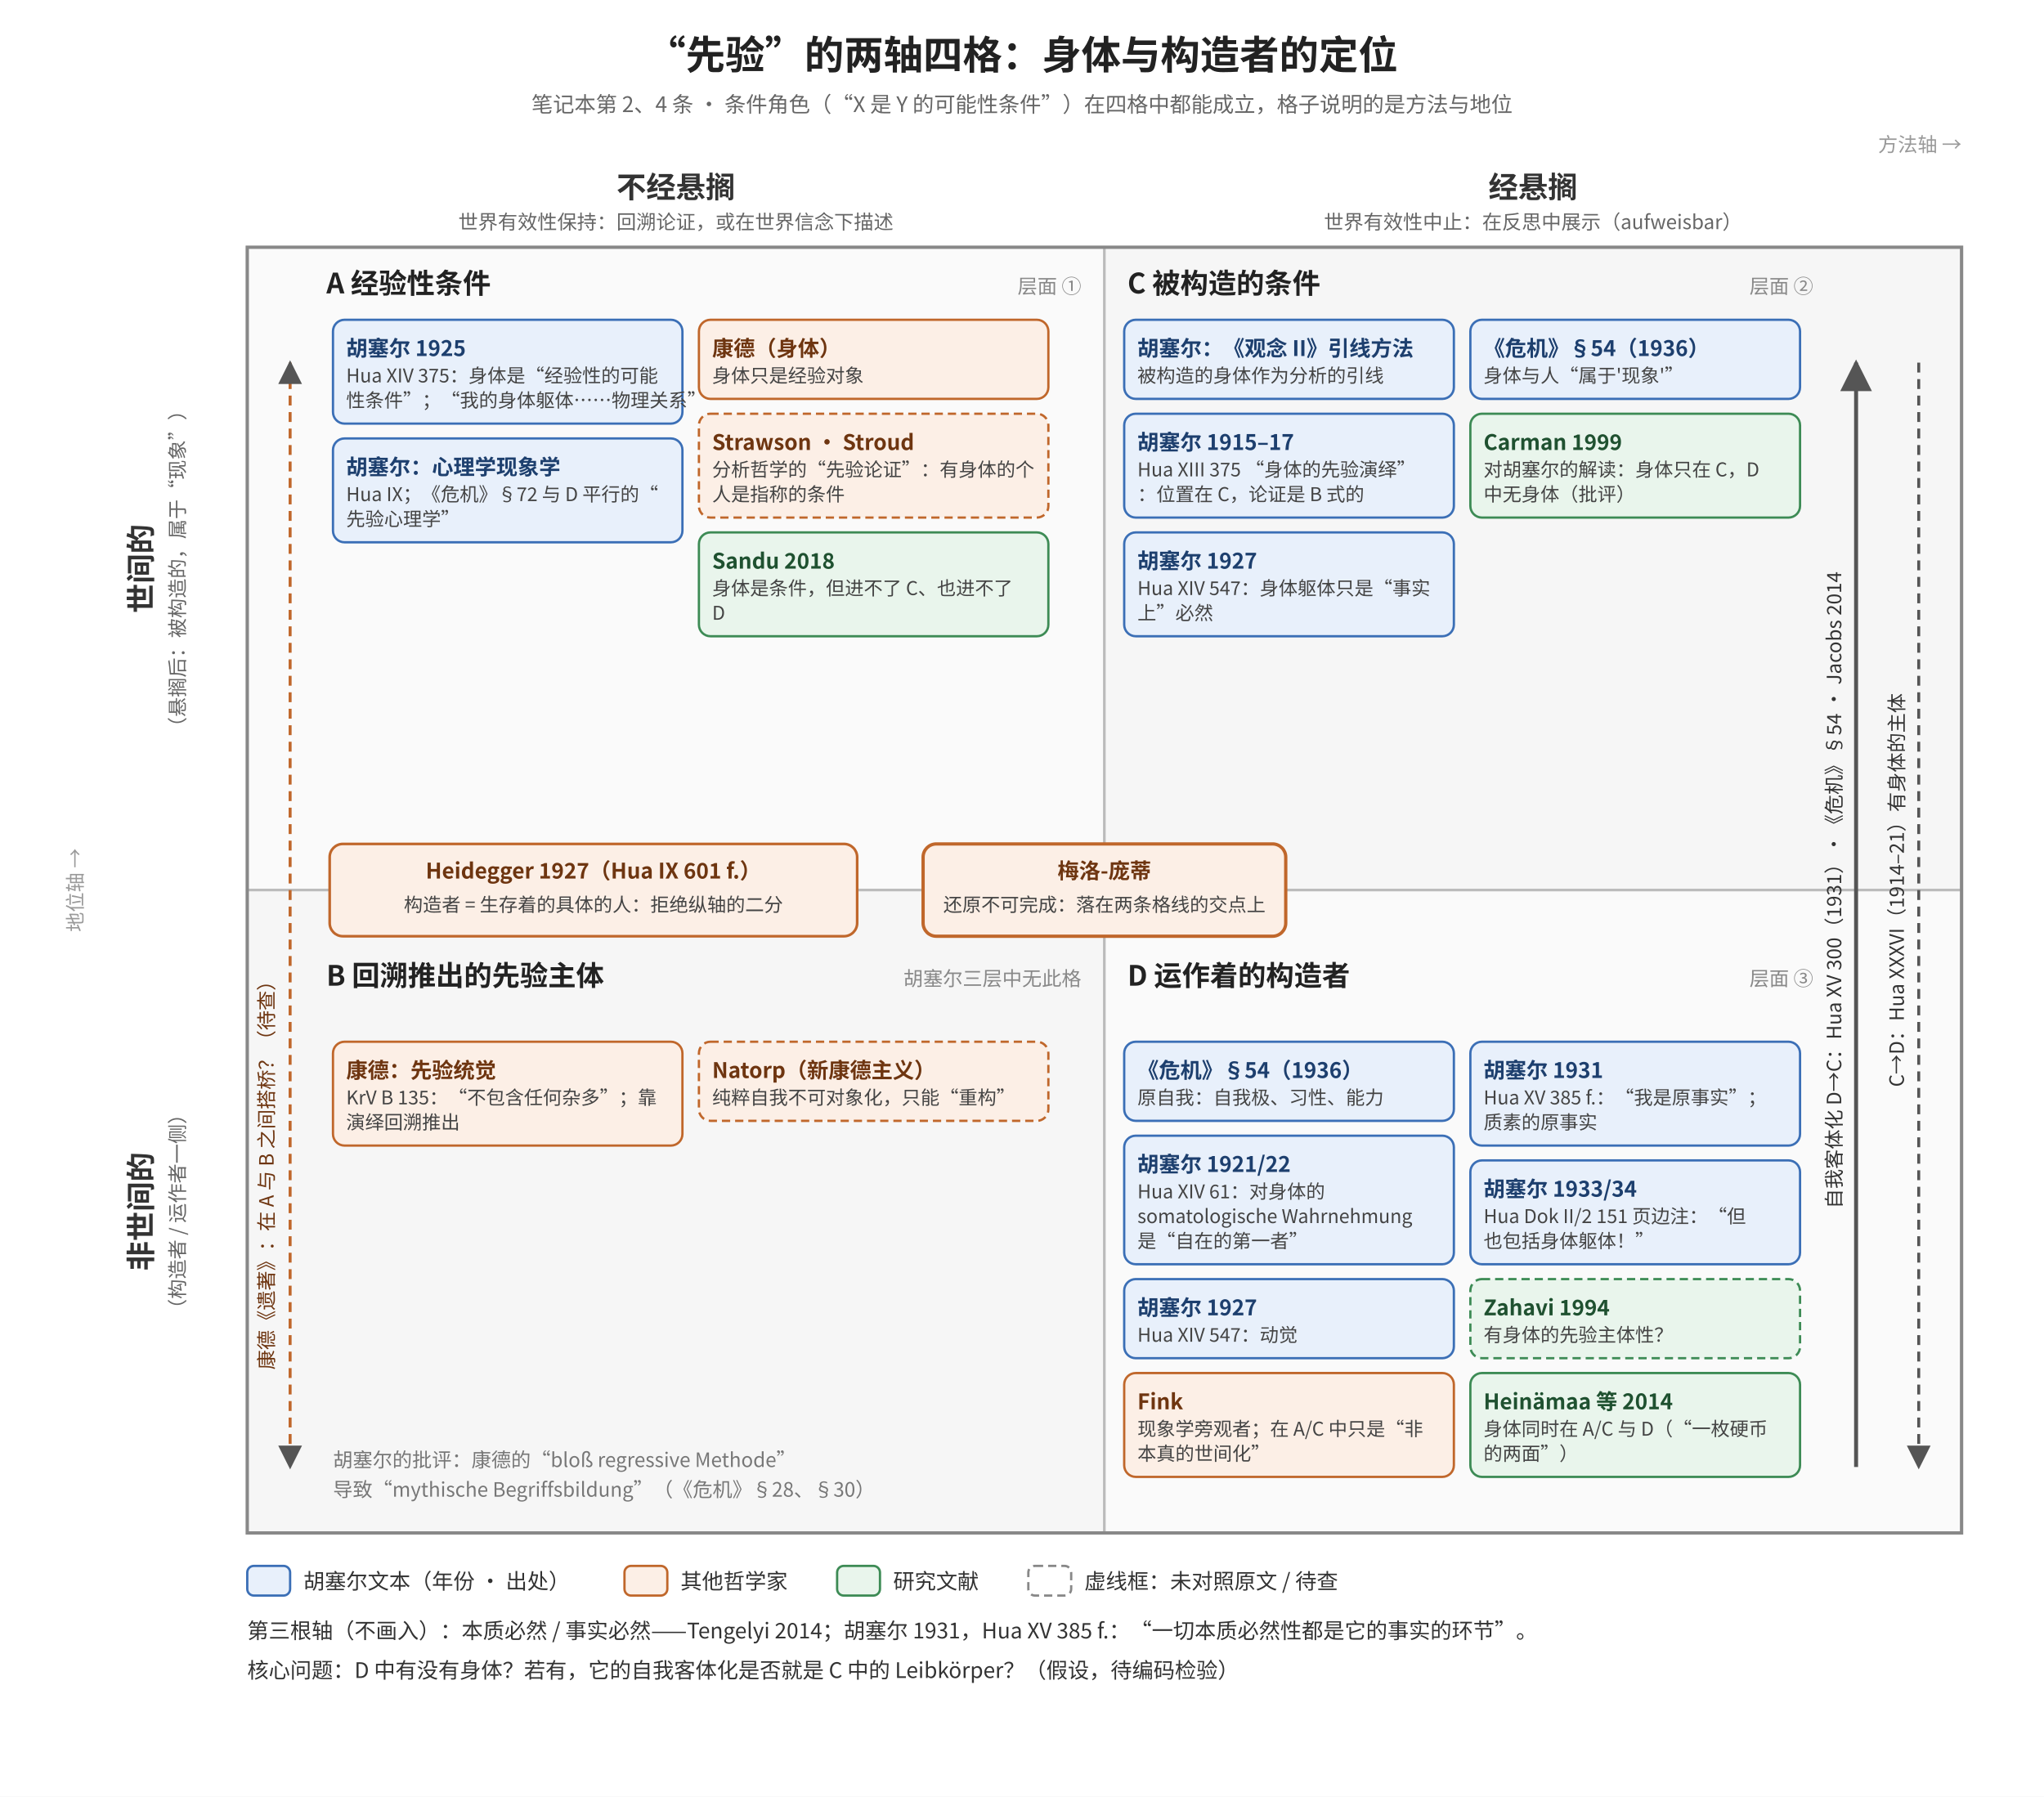
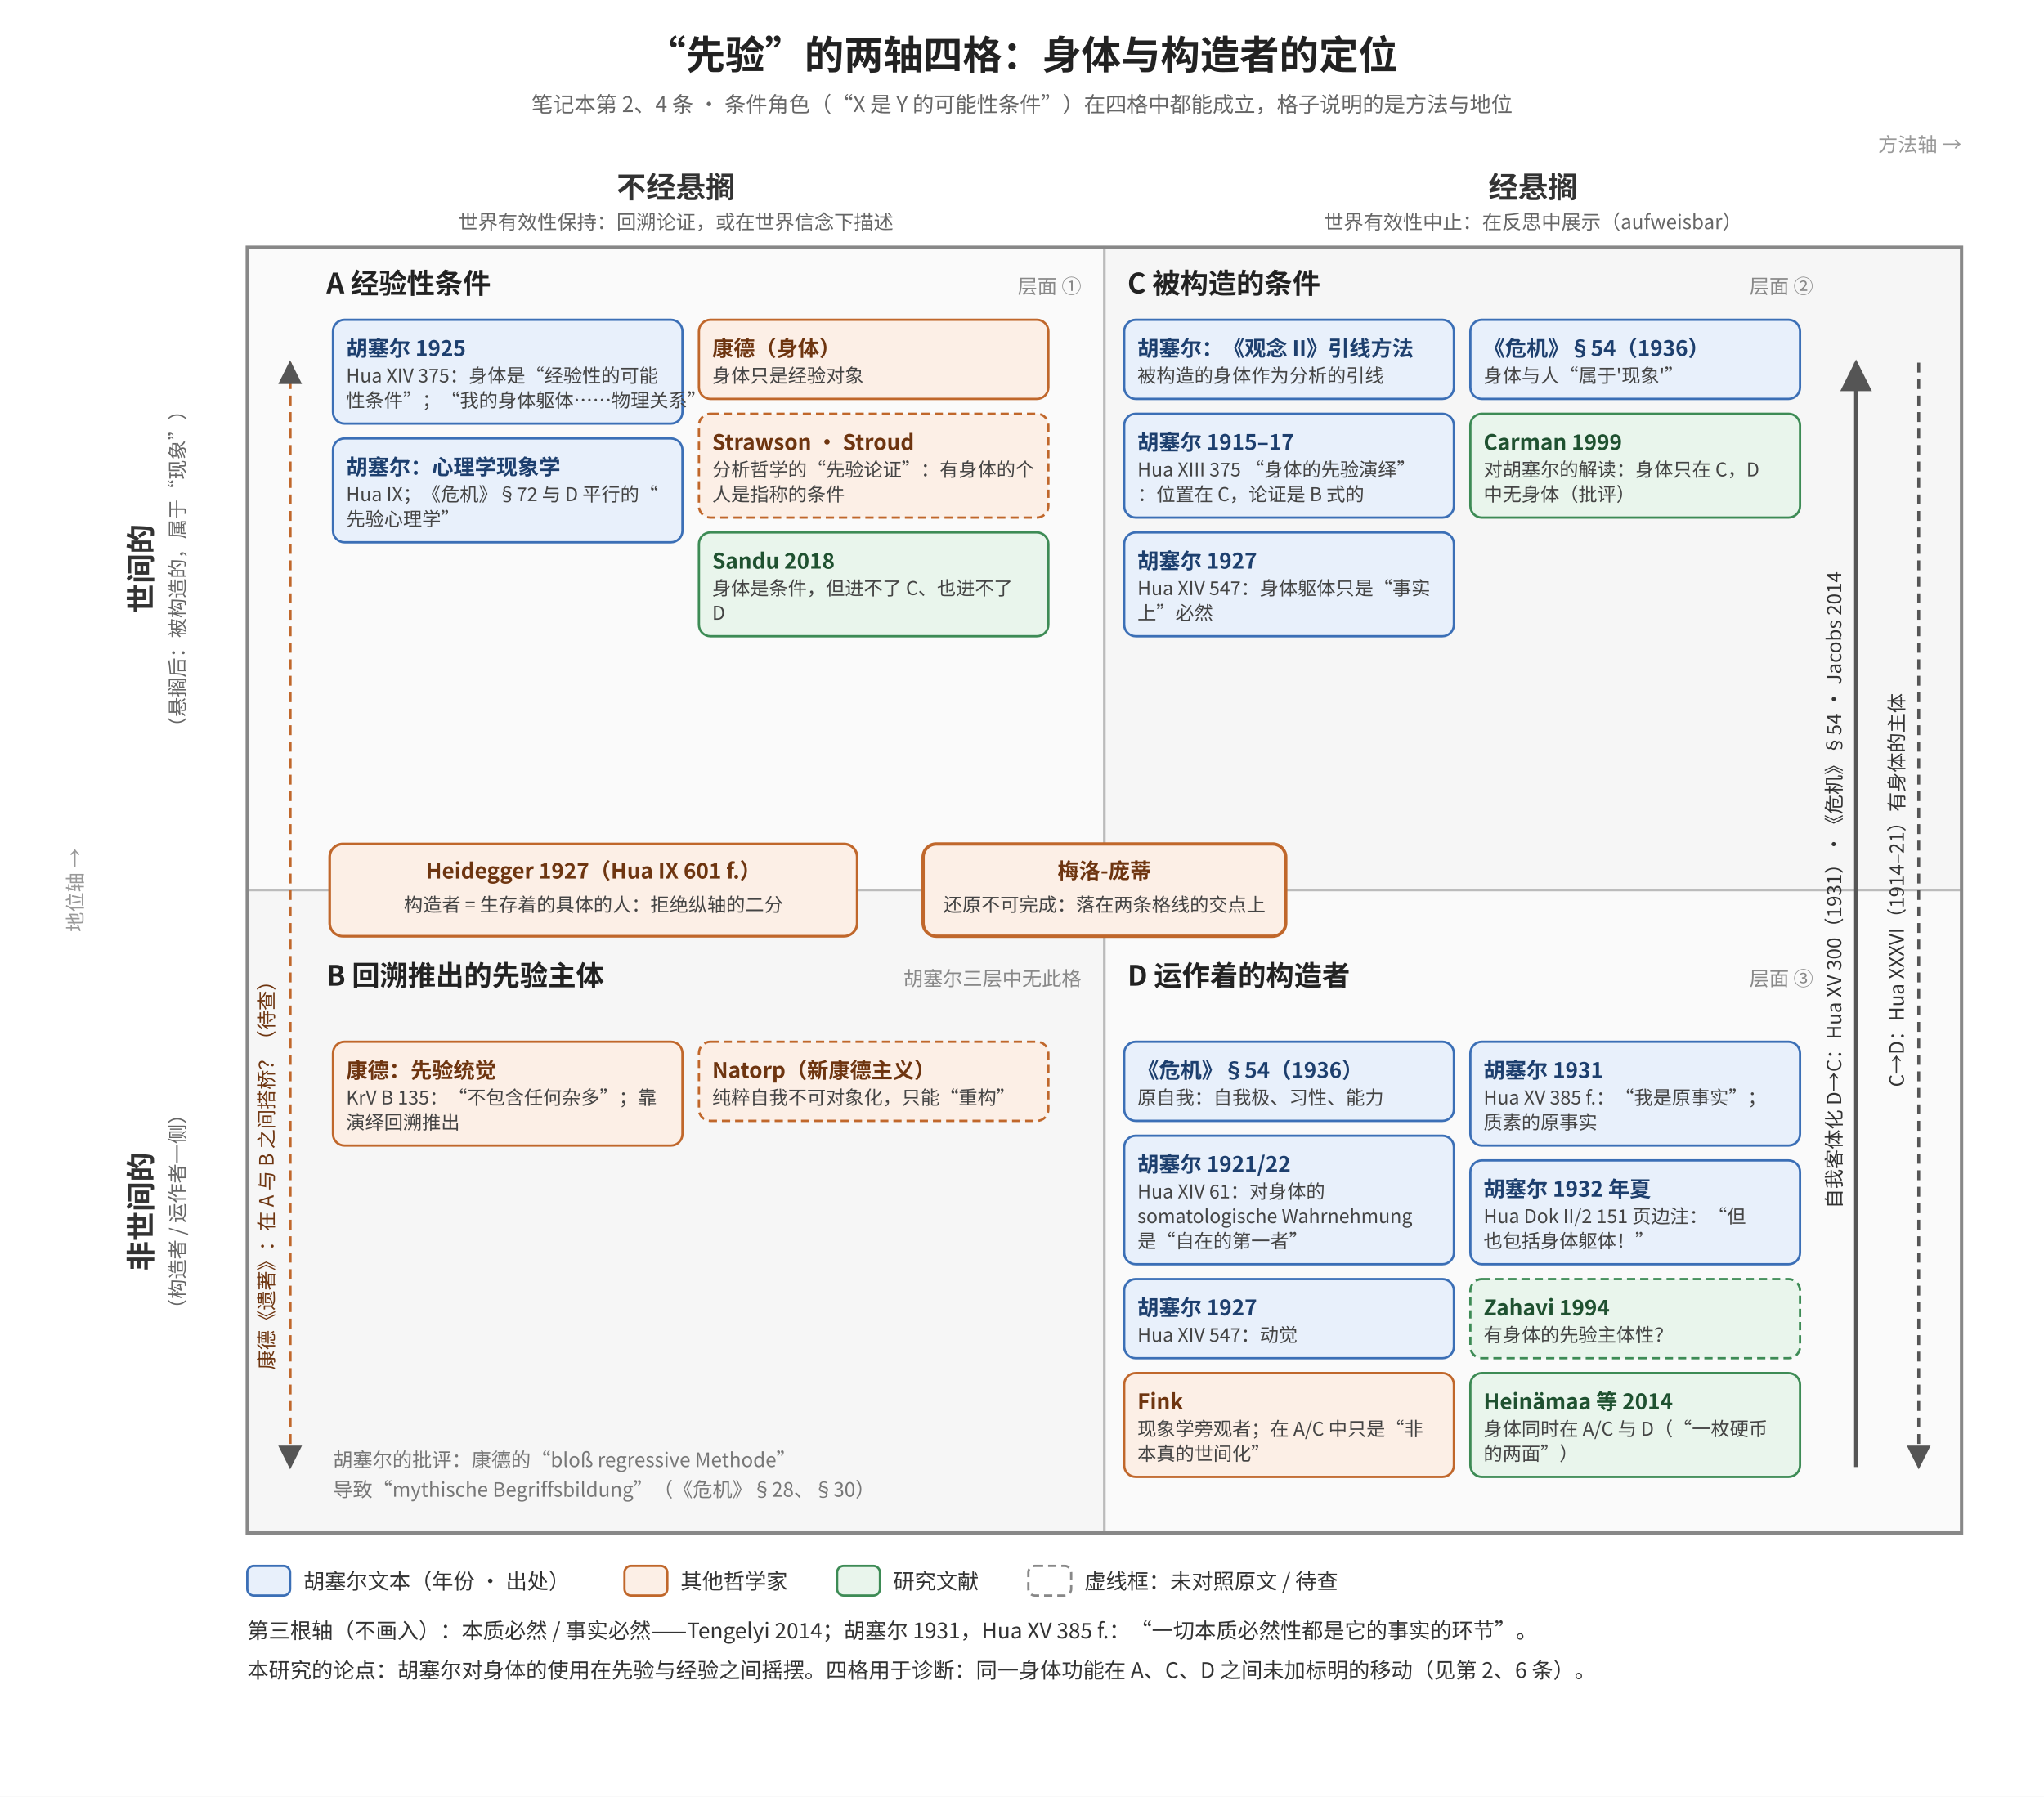
<svg xmlns="http://www.w3.org/2000/svg" viewBox="0 0 1240 1090" width="1240" height="1090" font-family="'PingFang SC','Noto Sans CJK SC','Source Han Sans SC','Microsoft YaHei','WenQuanYi Zen Hei',sans-serif">
  <defs>
    <marker id="ah" viewBox="0 0 10 10" refX="9" refY="5" markerWidth="8" markerHeight="8" orient="auto-start-reverse">
      <path d="M0,0 L10,5 L0,10 z" fill="#555" />
    </marker>
  </defs>
  <rect x="0" y="0" width="1240" height="1090" fill="#ffffff" />
  <text x="620.0" y="42" text-anchor="middle" font-size="24" font-weight="700" fill="#222">“先验”的两轴四格：身体与构造者的定位</text>
  <text x="620.0" y="68" text-anchor="middle" font-size="13" fill="#666">笔记本第 2、4 条 · 条件角色（“X 是 Y 的可能性条件”）在四格中都能成立，格子说明的是方法与地位</text>
  <text x="410.0" y="120" text-anchor="middle" font-size="18" font-weight="700" fill="#333">不经悬搁</text>
  <text x="410.0" y="139" text-anchor="middle" font-size="12" fill="#666">世界有效性保持：回溯论证，或在世界信念下描述</text>
  <text x="930.0" y="120" text-anchor="middle" font-size="18" font-weight="700" fill="#333">经悬搁</text>
  <text x="930.0" y="139" text-anchor="middle" font-size="12" fill="#666">世界有效性中止：在反思中展示（aufweisbar）</text>
  <text x="1190" y="92" text-anchor="end" font-size="12" fill="#999">方法轴 →</text>
  <text transform="translate(92,345.0) rotate(-90)" text-anchor="middle" font-size="18" font-weight="700" fill="#333">世间的</text>
  <text transform="translate(112,345.0) rotate(-90)" text-anchor="middle" font-size="12" fill="#666">（悬搁后：被构造的，属于“现象”）</text>
  <text transform="translate(92,735.0) rotate(-90)" text-anchor="middle" font-size="18" font-weight="700" fill="#333">非世间的</text>
  <text transform="translate(112,735.0) rotate(-90)" text-anchor="middle" font-size="12" fill="#666">（构造者 / 运作者一侧）</text>
  <text transform="translate(50,540) rotate(-90)" text-anchor="middle" font-size="12" fill="#999">地位轴 →</text>
  <rect x="150" y="150" width="520" height="390" fill="#fafafa" stroke="#bbb" stroke-width="1.5" />
  <text x="198" y="178" font-size="17" font-weight="700" fill="#222">A  经验性条件</text>
  <text x="656" y="178" text-anchor="end" font-size="12" fill="#888">层面 ①</text>
  <rect x="670" y="150" width="520" height="390" fill="#f6f6f6" stroke="#bbb" stroke-width="1.5" />
  <text x="684" y="178" font-size="17" font-weight="700" fill="#222">C  被构造的条件</text>
  <text x="1100" y="178" text-anchor="end" font-size="12" fill="#888">层面 ②</text>
  <rect x="150" y="540" width="520" height="390" fill="#f6f6f6" stroke="#bbb" stroke-width="1.5" />
  <text x="198" y="598" font-size="17" font-weight="700" fill="#222">B  回溯推出的先验主体</text>
  <text x="656" y="598" text-anchor="end" font-size="12" fill="#888">胡塞尔三层中无此格</text>
  <rect x="670" y="540" width="520" height="390" fill="#fafafa" stroke="#bbb" stroke-width="1.5" />
  <text x="684" y="598" font-size="17" font-weight="700" fill="#222">D  运作着的构造者</text>
  <text x="1100" y="598" text-anchor="end" font-size="12" fill="#888">层面 ③</text>
  <rect x="150" y="150" width="1040" height="780" fill="none" stroke="#888" stroke-width="2" />
  <rect x="202" y="194" width="212" height="63" rx="7" fill="#e8f0fb" stroke="#3b6fb6" stroke-width="1.4" />
  <text x="210" y="216" font-size="13" font-weight="700" fill="#1d3f6e">胡塞尔 1925</text>
  <text x="210" y="232" font-size="11.5" fill="#444">Hua XIV 375：身体是“经验性的可能</text>
  <text x="210" y="247" font-size="11.5" fill="#444">性条件”；“我的身体躯体……物理关系”</text>
  <rect x="202" y="266" width="212" height="63" rx="7" fill="#e8f0fb" stroke="#3b6fb6" stroke-width="1.4" />
  <text x="210" y="288" font-size="13" font-weight="700" fill="#1d3f6e">胡塞尔：心理学现象学</text>
  <text x="210" y="304" font-size="11.5" fill="#444">Hua IX；《危机》§72 与 D 平行的“</text>
  <text x="210" y="319" font-size="11.5" fill="#444">先验心理学”</text>
  <rect x="424" y="194" width="212" height="48" rx="7" fill="#fcefe6" stroke="#c0672b" stroke-width="1.4" />
  <text x="432" y="216" font-size="13" font-weight="700" fill="#6e3510">康德（身体）</text>
  <text x="432" y="232" font-size="11.5" fill="#444">身体只是经验对象</text>
  <rect x="424" y="251" width="212" height="63" rx="7" fill="#fcefe6" stroke="#c0672b" stroke-width="1.4" stroke-dasharray="5,3" />
  <text x="432" y="273" font-size="13" font-weight="700" fill="#6e3510">Strawson · Stroud</text>
  <text x="432" y="289" font-size="11.5" fill="#444">分析哲学的“先验论证”：有身体的个</text>
  <text x="432" y="304" font-size="11.5" fill="#444">人是指称的条件</text>
  <rect x="424" y="323" width="212" height="63" rx="7" fill="#e9f5ec" stroke="#3d8b55" stroke-width="1.4" />
  <text x="432" y="345" font-size="13" font-weight="700" fill="#1f5130">Sandu 2018</text>
  <text x="432" y="361" font-size="11.5" fill="#444">身体是条件，但进不了 C、也进不了</text>
  <text x="432" y="376" font-size="11.5" fill="#444">D</text>
  <rect x="202" y="632" width="212" height="63" rx="7" fill="#fcefe6" stroke="#c0672b" stroke-width="1.4" />
  <text x="210" y="654" font-size="13" font-weight="700" fill="#6e3510">康德：先验统觉</text>
  <text x="210" y="670" font-size="11.5" fill="#444">KrV B 135：“不包含任何杂多”；靠</text>
  <text x="210" y="685" font-size="11.5" fill="#444">演绎回溯推出</text>
  <rect x="424" y="632" width="212" height="48" rx="7" fill="#fcefe6" stroke="#c0672b" stroke-width="1.4" stroke-dasharray="5,3" />
  <text x="432" y="654" font-size="13" font-weight="700" fill="#6e3510">Natorp（新康德主义）</text>
  <text x="432" y="670" font-size="11.5" fill="#444">纯粹自我不可对象化，只能“重构”</text>
  <text x="202" y="890" font-size="12" fill="#777">胡塞尔的批评：康德的“bloß regressive Methode”</text>
  <text x="202" y="908" font-size="12" fill="#777">导致“mythische Begriffsbildung”（《危机》§28、§30）</text>
  <rect x="682" y="194" width="200" height="48" rx="7" fill="#e8f0fb" stroke="#3b6fb6" stroke-width="1.4" />
  <text x="690" y="216" font-size="13" font-weight="700" fill="#1d3f6e">胡塞尔：《观念 II》引线方法</text>
  <text x="690" y="232" font-size="11.5" fill="#444">被构造的身体作为分析的引线</text>
  <rect x="682" y="251" width="200" height="63" rx="7" fill="#e8f0fb" stroke="#3b6fb6" stroke-width="1.4" />
  <text x="690" y="273" font-size="13" font-weight="700" fill="#1d3f6e">胡塞尔 1915–17</text>
  <text x="690" y="289" font-size="11.5" fill="#444">Hua XIII 375 “身体的先验演绎”</text>
  <text x="690" y="304" font-size="11.5" fill="#444">：位置在 C，论证是 B 式的</text>
  <rect x="682" y="323" width="200" height="63" rx="7" fill="#e8f0fb" stroke="#3b6fb6" stroke-width="1.4" />
  <text x="690" y="345" font-size="13" font-weight="700" fill="#1d3f6e">胡塞尔 1927</text>
  <text x="690" y="361" font-size="11.5" fill="#444">Hua XIV 547：身体躯体只是“事实</text>
  <text x="690" y="376" font-size="11.5" fill="#444">上”必然</text>
  <rect x="892" y="194" width="200" height="48" rx="7" fill="#e8f0fb" stroke="#3b6fb6" stroke-width="1.4" />
  <text x="900" y="216" font-size="13" font-weight="700" fill="#1d3f6e">《危机》§54（1936）</text>
  <text x="900" y="232" font-size="11.5" fill="#444">身体与人“属于'现象'”</text>
  <rect x="892" y="251" width="200" height="63" rx="7" fill="#e9f5ec" stroke="#3d8b55" stroke-width="1.4" />
  <text x="900" y="273" font-size="13" font-weight="700" fill="#1f5130">Carman 1999</text>
  <text x="900" y="289" font-size="11.5" fill="#444">对胡塞尔的解读：身体只在 C，D</text>
  <text x="900" y="304" font-size="11.5" fill="#444">中无身体（批评）</text>
  <rect x="682" y="632" width="200" height="48" rx="7" fill="#e8f0fb" stroke="#3b6fb6" stroke-width="1.4" />
  <text x="690" y="654" font-size="13" font-weight="700" fill="#1d3f6e">《危机》§54（1936）</text>
  <text x="690" y="670" font-size="11.5" fill="#444">原自我：自我极、习性、能力</text>
  <rect x="682" y="689" width="200" height="78" rx="7" fill="#e8f0fb" stroke="#3b6fb6" stroke-width="1.4" />
  <text x="690" y="711" font-size="13" font-weight="700" fill="#1d3f6e">胡塞尔 1921/22</text>
  <text x="690" y="727" font-size="11.5" fill="#444">Hua XIV 61：对身体的</text>
  <text x="690" y="742" font-size="11.5" fill="#444">somatologische Wahrnehmung</text>
  <text x="690" y="757" font-size="11.5" fill="#444">是“自在的第一者”</text>
  <rect x="682" y="776" width="200" height="48" rx="7" fill="#e8f0fb" stroke="#3b6fb6" stroke-width="1.4" />
  <text x="690" y="798" font-size="13" font-weight="700" fill="#1d3f6e">胡塞尔 1927</text>
  <text x="690" y="814" font-size="11.5" fill="#444">Hua XIV 547：动觉</text>
  <rect x="682" y="833" width="200" height="63" rx="7" fill="#fcefe6" stroke="#c0672b" stroke-width="1.4" />
  <text x="690" y="855" font-size="13" font-weight="700" fill="#6e3510">Fink</text>
  <text x="690" y="871" font-size="11.5" fill="#444">现象学旁观者；在 A/C 中只是“非</text>
  <text x="690" y="886" font-size="11.5" fill="#444">本真的世间化”</text>
  <rect x="892" y="632" width="200" height="63" rx="7" fill="#e8f0fb" stroke="#3b6fb6" stroke-width="1.4" />
  <text x="900" y="654" font-size="13" font-weight="700" fill="#1d3f6e">胡塞尔 1931</text>
  <text x="900" y="670" font-size="11.5" fill="#444">Hua XV 385 f.：“我是原事实”；</text>
  <text x="900" y="685" font-size="11.5" fill="#444">质素的原事实</text>
  <rect x="892" y="704" width="200" height="63" rx="7" fill="#e8f0fb" stroke="#3b6fb6" stroke-width="1.4" />
-   <text x="900" y="726" font-size="13" font-weight="700" fill="#1d3f6e">胡塞尔 1933/34</text>
+   <text x="900" y="726" font-size="13" font-weight="700" fill="#1d3f6e">胡塞尔 1932 年夏</text>
  <text x="900" y="742" font-size="11.5" fill="#444">Hua Dok II/2 151 页边注：“但</text>
  <text x="900" y="757" font-size="11.5" fill="#444">也包括身体躯体！”</text>
  <rect x="892" y="776" width="200" height="48" rx="7" fill="#e9f5ec" stroke="#3d8b55" stroke-width="1.4" stroke-dasharray="5,3" />
  <text x="900" y="798" font-size="13" font-weight="700" fill="#1f5130">Zahavi 1994</text>
  <text x="900" y="814" font-size="11.5" fill="#444">有身体的先验主体性？</text>
  <rect x="892" y="833" width="200" height="63" rx="7" fill="#e9f5ec" stroke="#3d8b55" stroke-width="1.4" />
  <text x="900" y="855" font-size="13" font-weight="700" fill="#1f5130">Heinämaa 等 2014</text>
  <text x="900" y="871" font-size="11.5" fill="#444">身体同时在 A/C 与 D（“一枚硬币</text>
  <text x="900" y="886" font-size="11.5" fill="#444">的两面”）</text>
  <line x1="1126" y1="890" x2="1126" y2="220" stroke="#555" stroke-width="2.4" marker-end="url(#ah)" />
  <text transform="translate(1117,540) rotate(-90)" text-anchor="middle" font-size="12" fill="#333">自我客体化 D→C：Hua XV 300（1931）·《危机》§54 · Jacobs 2014</text>
  <line x1="1164" y1="220" x2="1164" y2="890" stroke="#555" stroke-width="1.8" stroke-dasharray="6,4" marker-end="url(#ah)" />
  <text transform="translate(1155,540) rotate(-90)" text-anchor="middle" font-size="12" fill="#333">C→D：Hua XXXVI（1914–21）有身体的主体</text>
  <line x1="176" y1="220" x2="176" y2="890" stroke="#c0672b" stroke-width="1.8" stroke-dasharray="6,4" marker-start="url(#ah)" marker-end="url(#ah)" />
  <text transform="translate(166,710) rotate(-90)" text-anchor="middle" font-size="12" fill="#6e3510">康德《遗著》：在 A 与 B 之间搭桥？（待查）</text>
  <rect x="200" y="512" width="320" height="56" rx="8" fill="#fcefe6" stroke="#c0672b" stroke-width="1.6" />
  <text x="360.0" y="533" text-anchor="middle" font-size="13" font-weight="700" fill="#6e3510">Heidegger 1927（Hua IX 601 f.）</text>
  <text x="360.0" y="553" text-anchor="middle" font-size="11.5" fill="#444">构造者 = 生存着的具体的人：拒绝纵轴的二分</text>
  <rect x="560.0" y="512" width="220" height="56" rx="8" fill="#fcefe6" stroke="#c0672b" stroke-width="2" />
  <text x="670" y="533" text-anchor="middle" font-size="13" font-weight="700" fill="#6e3510">梅洛-庞蒂</text>
  <text x="670" y="553" text-anchor="middle" font-size="11.5" fill="#444">还原不可完成：落在两条格线的交点上</text>
  <rect x="150" y="950" width="26" height="18" rx="4" fill="#e8f0fb" stroke="#3b6fb6" stroke-width="1.4" />
  <text x="184" y="964" font-size="13" fill="#333">胡塞尔文本（年份 · 出处）</text>
  <rect x="378.84" y="950" width="26" height="18" rx="4" fill="#fcefe6" stroke="#c0672b" stroke-width="1.4" />
  <text x="412.84" y="964" font-size="13" fill="#333">其他哲学家</text>
  <rect x="507.84" y="950" width="26" height="18" rx="4" fill="#e9f5ec" stroke="#3d8b55" stroke-width="1.4" />
  <text x="541.84" y="964" font-size="13" fill="#333">研究文献</text>
  <rect x="623.84" y="950" width="26" height="18" rx="4" fill="#fff" stroke="#888" stroke-width="1.4" stroke-dasharray="5,3" />
  <text x="657.84" y="964" font-size="13" fill="#333">虚线框：未对照原文 / 待查</text>
  <text x="150" y="994" font-size="13" fill="#333">第三根轴（不画入）：本质必然 / 事实必然——Tengelyi 2014；胡塞尔 1931，Hua XV 385 f.：“一切本质必然性都是它的事实的环节”。</text>
-   <text x="150" y="1018" font-size="13" fill="#333">核心问题：D 中有没有身体？若有，它的自我客体化是否就是 C 中的 Leibkörper？（假设，待编码检验）</text>
+   <text x="150" y="1018" font-size="13" fill="#333">本研究的论点：胡塞尔对身体的使用在先验与经验之间摇摆。四格用于诊断：同一身体功能在 A、C、D 之间未加标明的移动（见第 2、6 条）。</text>
</svg>
